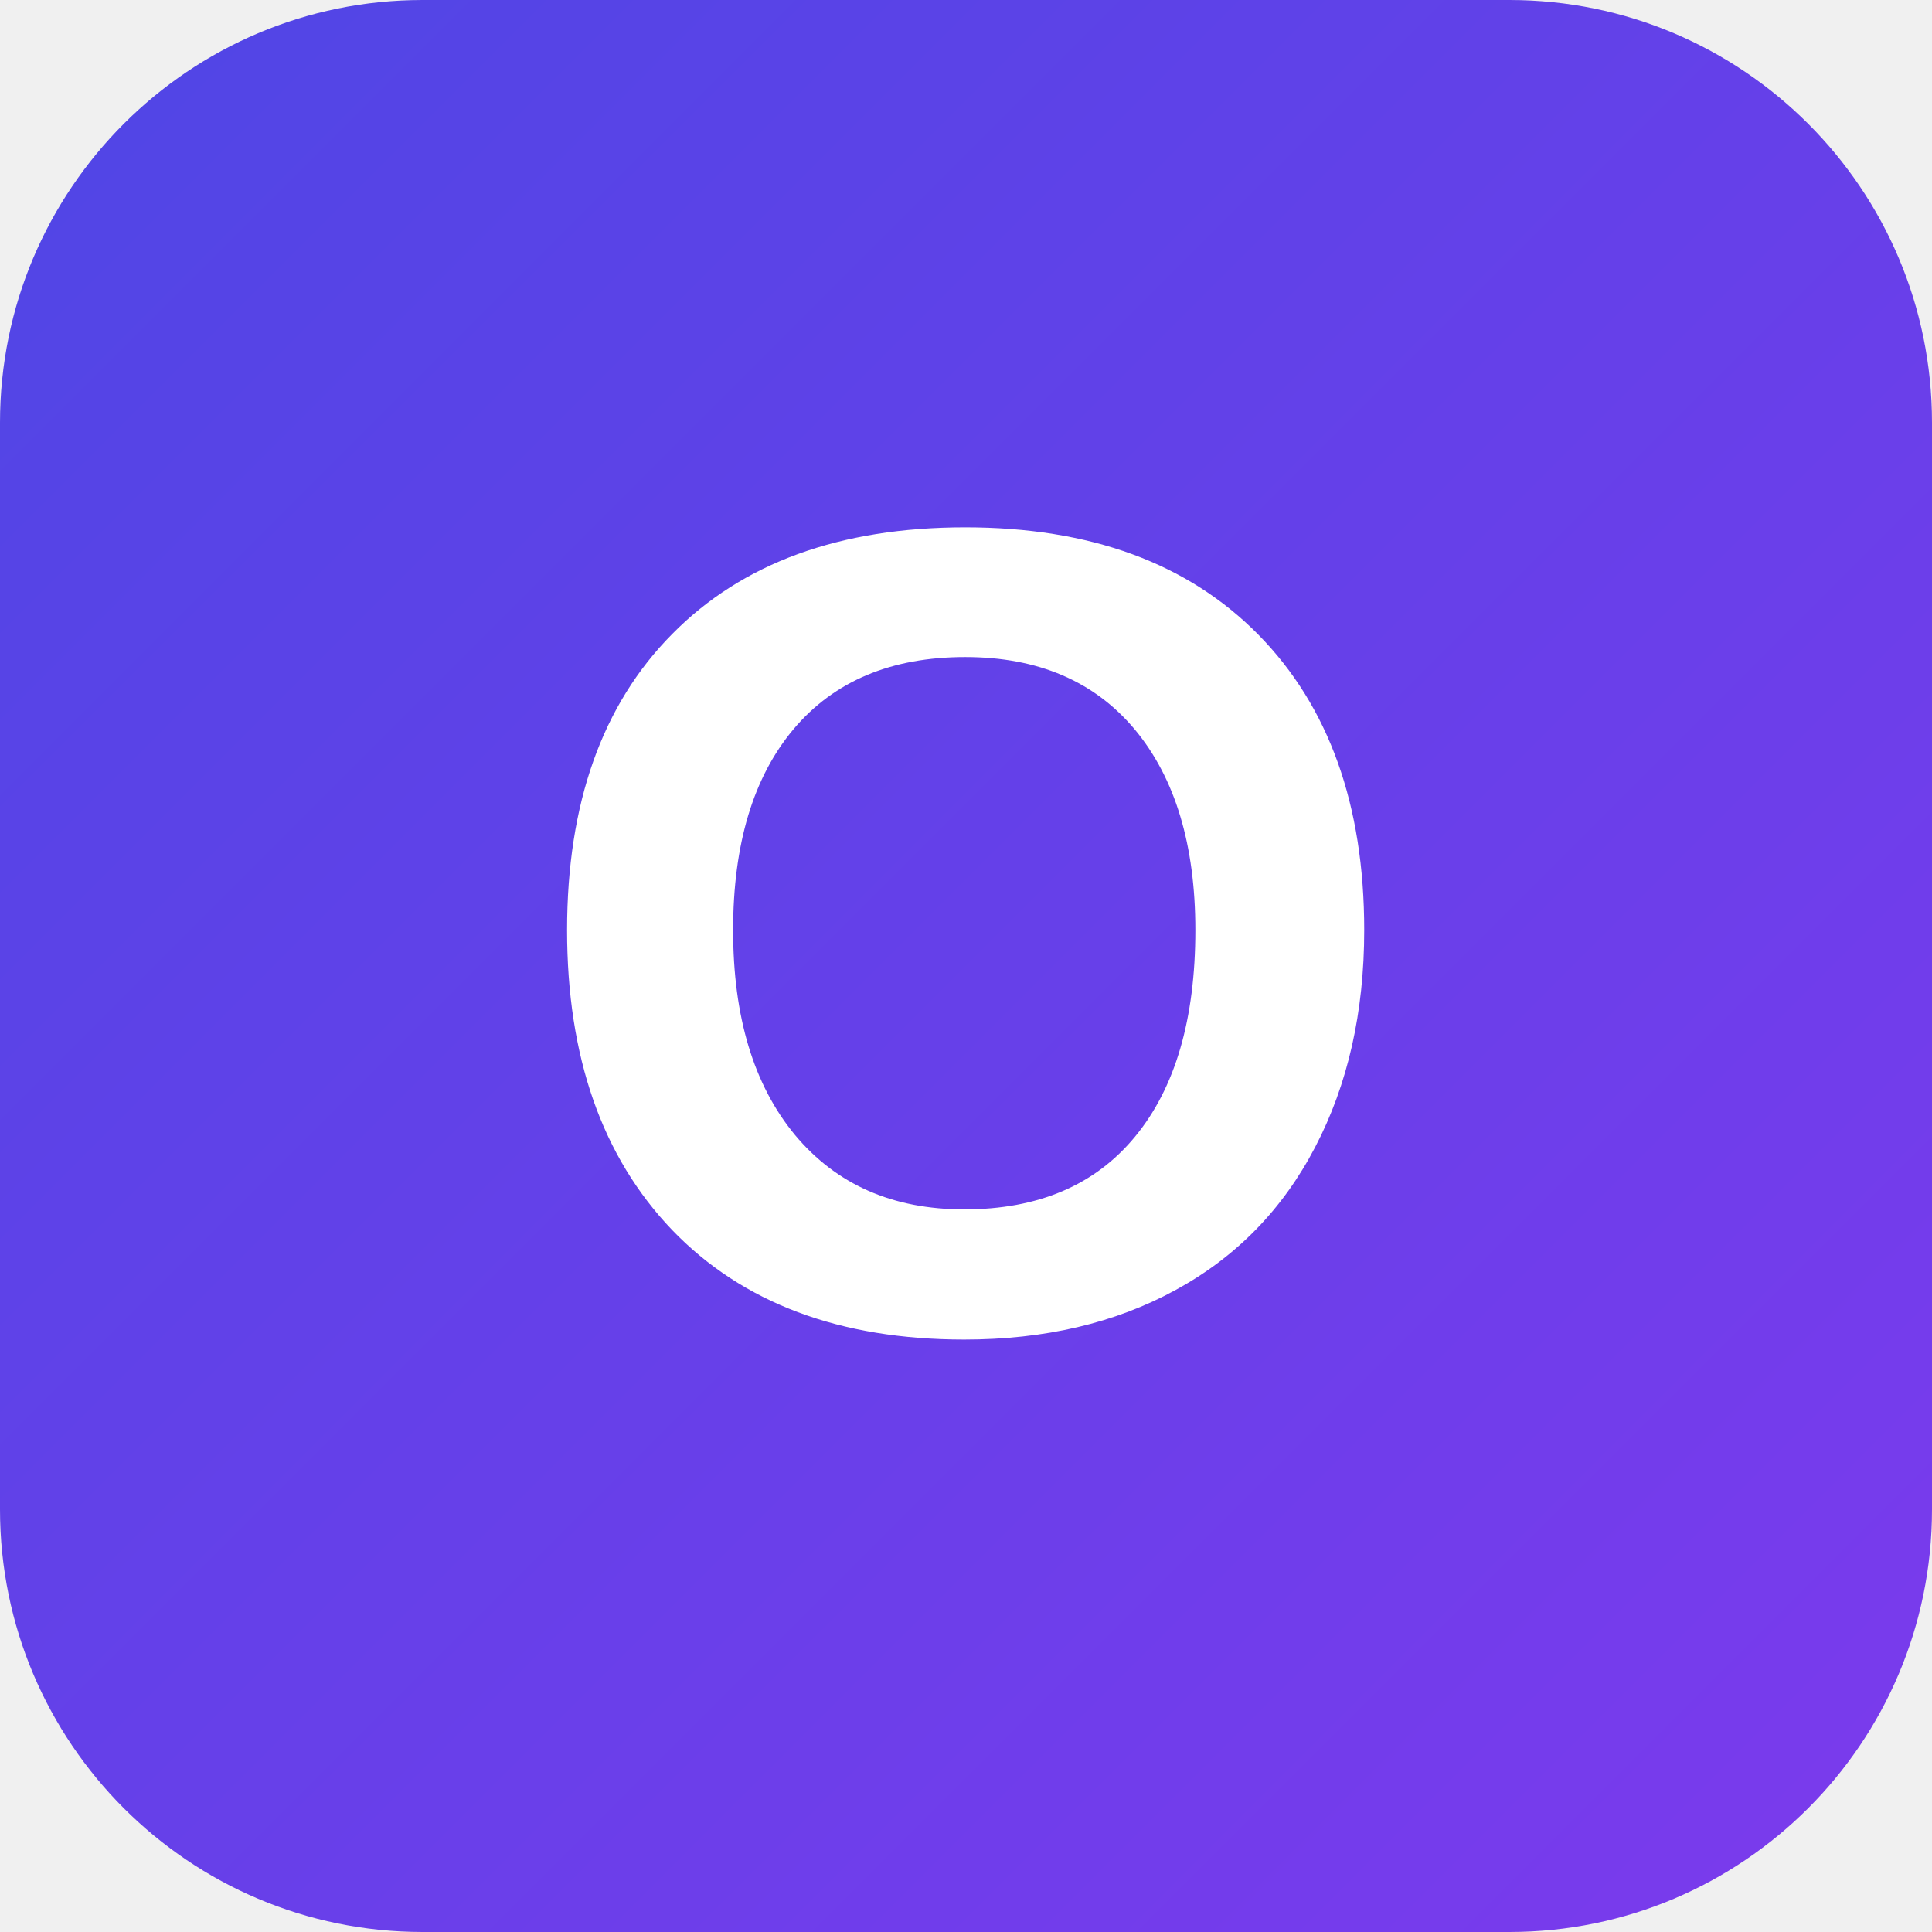
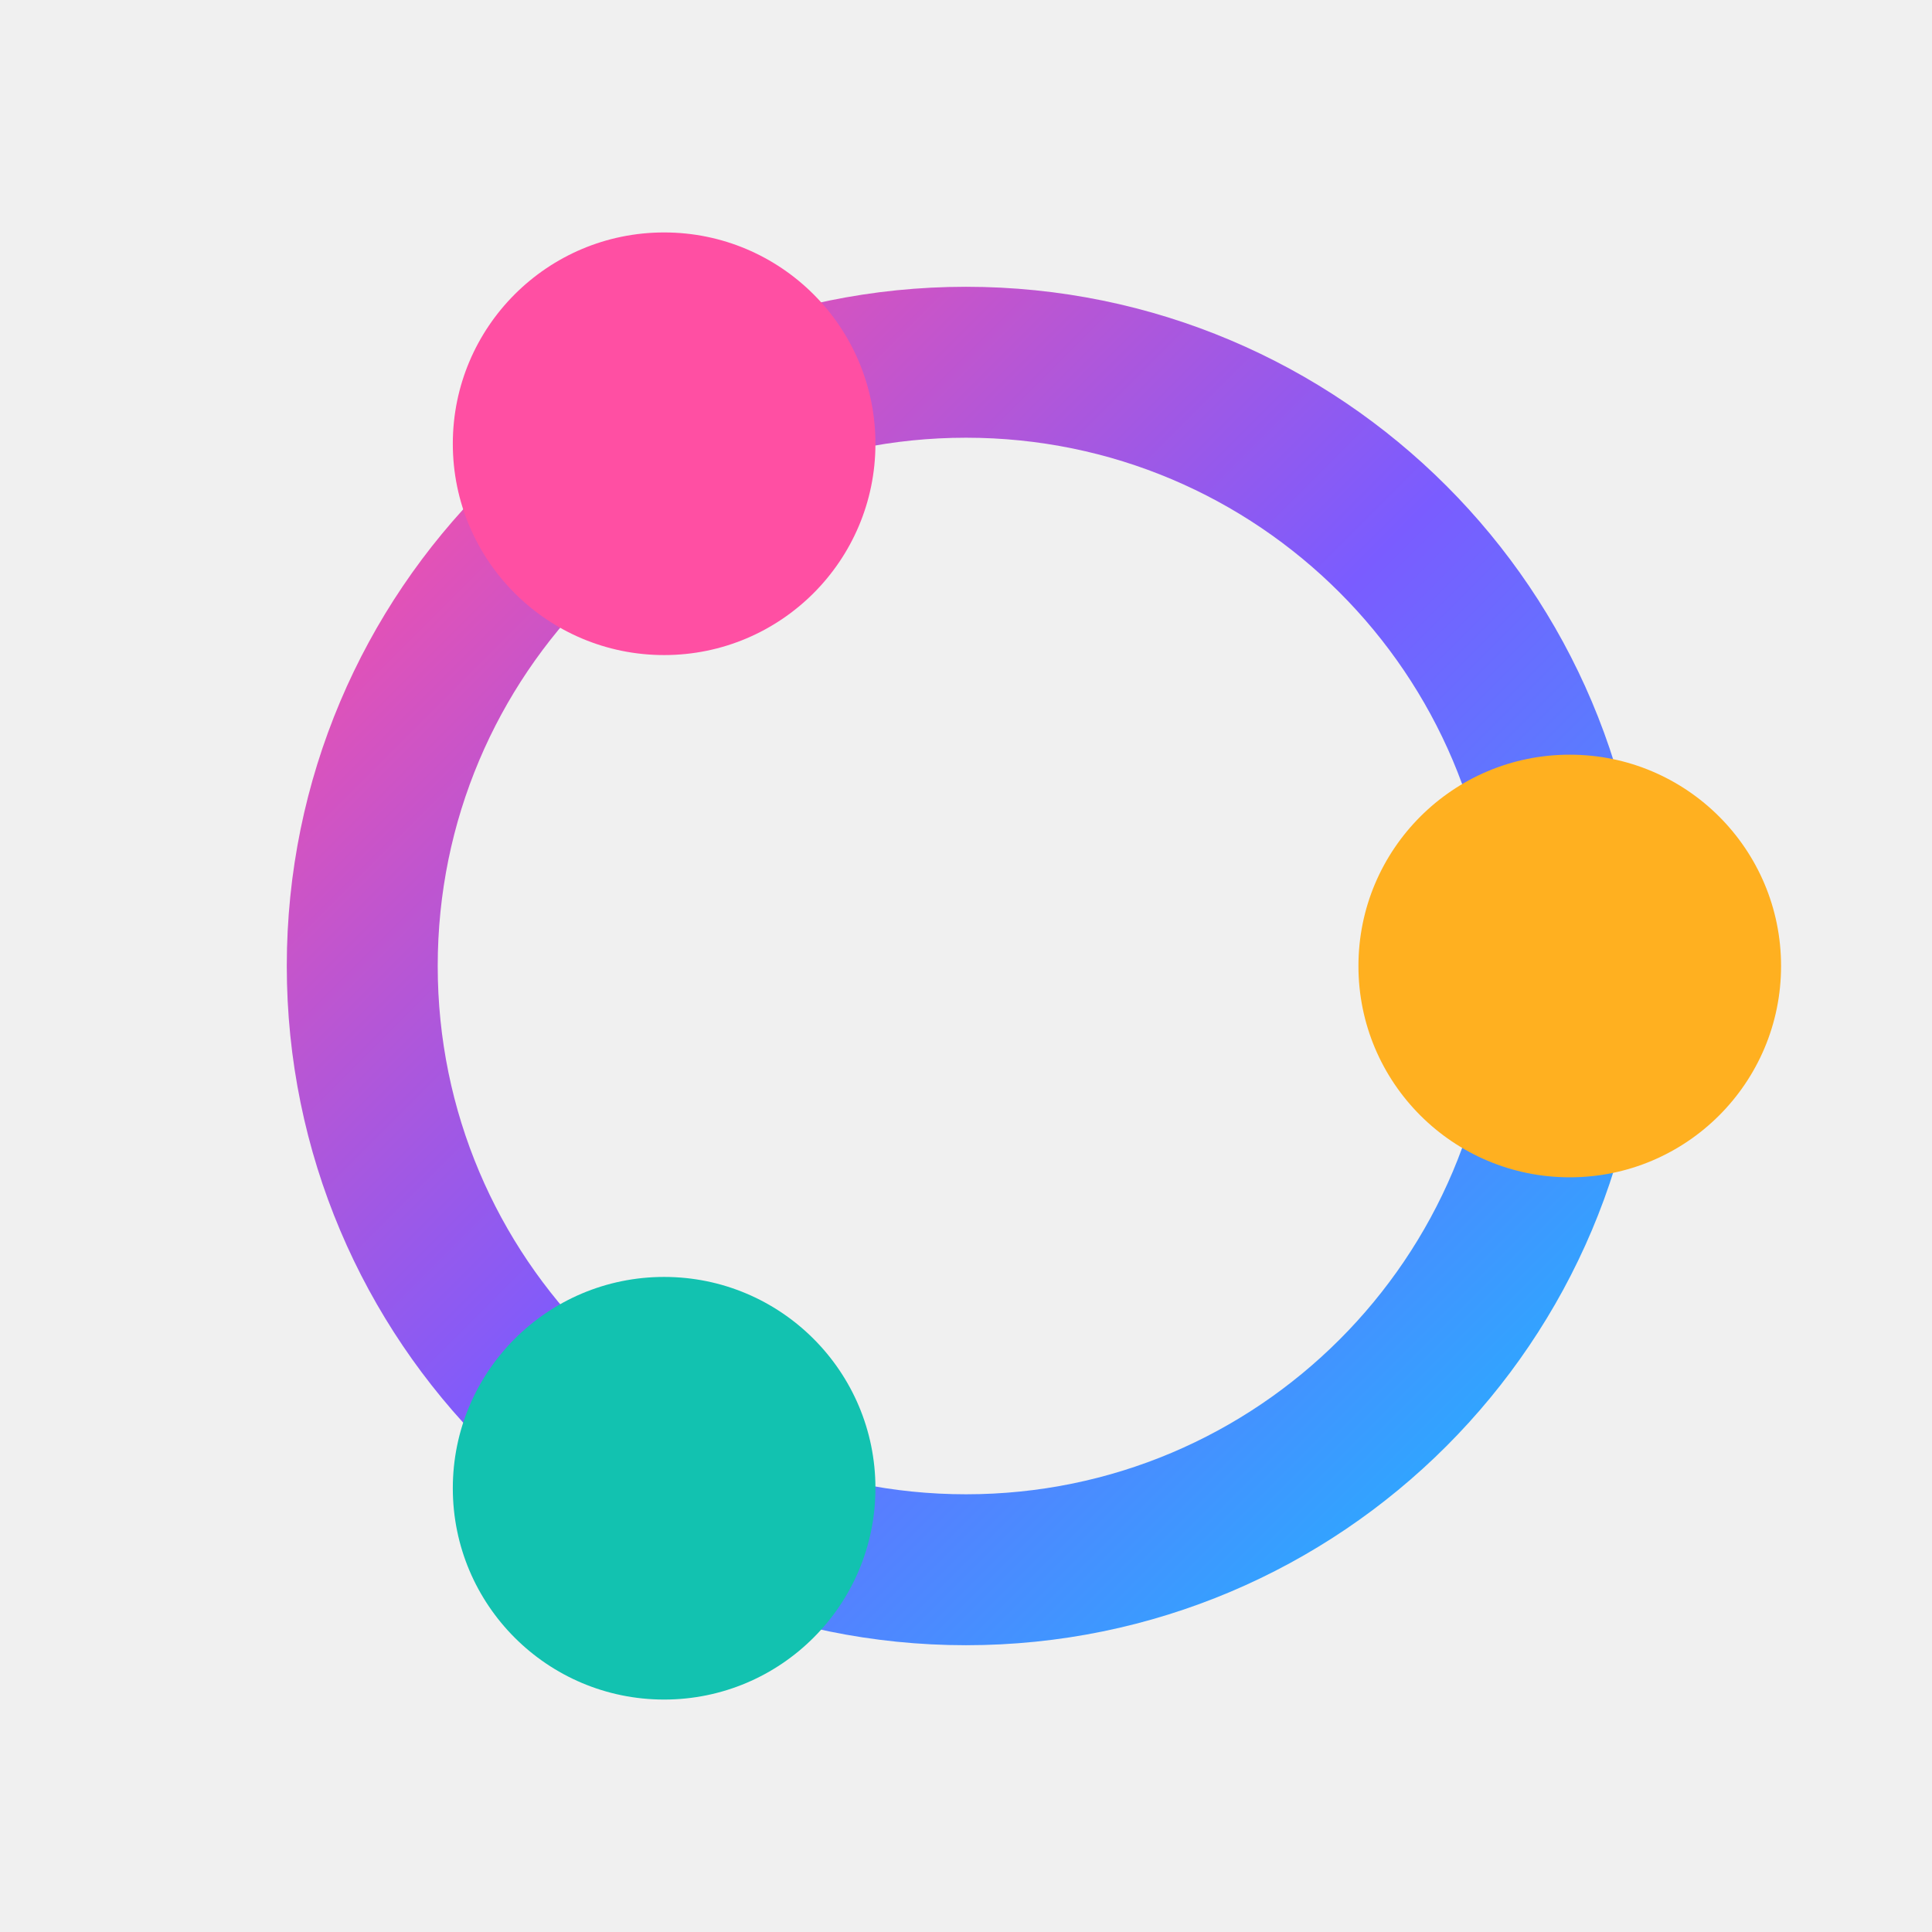
<svg xmlns="http://www.w3.org/2000/svg" viewBox="0 0 64 64" role="img" aria-label="Opus Calculator">
  <defs>
-     <linearGradient id="g" x1="0" y1="0" x2="1" y2="1">
-       <stop offset="0" stop-color="#4f46e5" />
-       <stop offset="1" stop-color="#7c3aed" />
+     <linearGradient id="r" x1="0" y1="0" x2="1" y2="1">
+       <stop offset="0" stop-color="#ff4fa3" />
+       <stop offset=".5" stop-color="#7a5cff" />
+       <stop offset="1" stop-color="#1fb6ff" />
    </linearGradient>
  </defs>
-   <rect width="64" height="64" rx="14" fill="url(#g)" />
-   <text x="32" y="44" text-anchor="middle" font-family="system-ui, 'Segoe UI', Arial, sans-serif" font-size="38" font-weight="800" fill="#ffffff">O</text>
+   <circle cx="32" cy="32" r="20" fill="none" stroke="url(#r)" stroke-width="5" />
+   <circle cx="52" cy="32" r="7" fill="#ffb020" />
+   <circle cx="22" cy="49.3" r="7" fill="#12c2b0" />
+   <circle cx="22" cy="14.7" r="7" fill="#ff4fa3" />
</svg>
